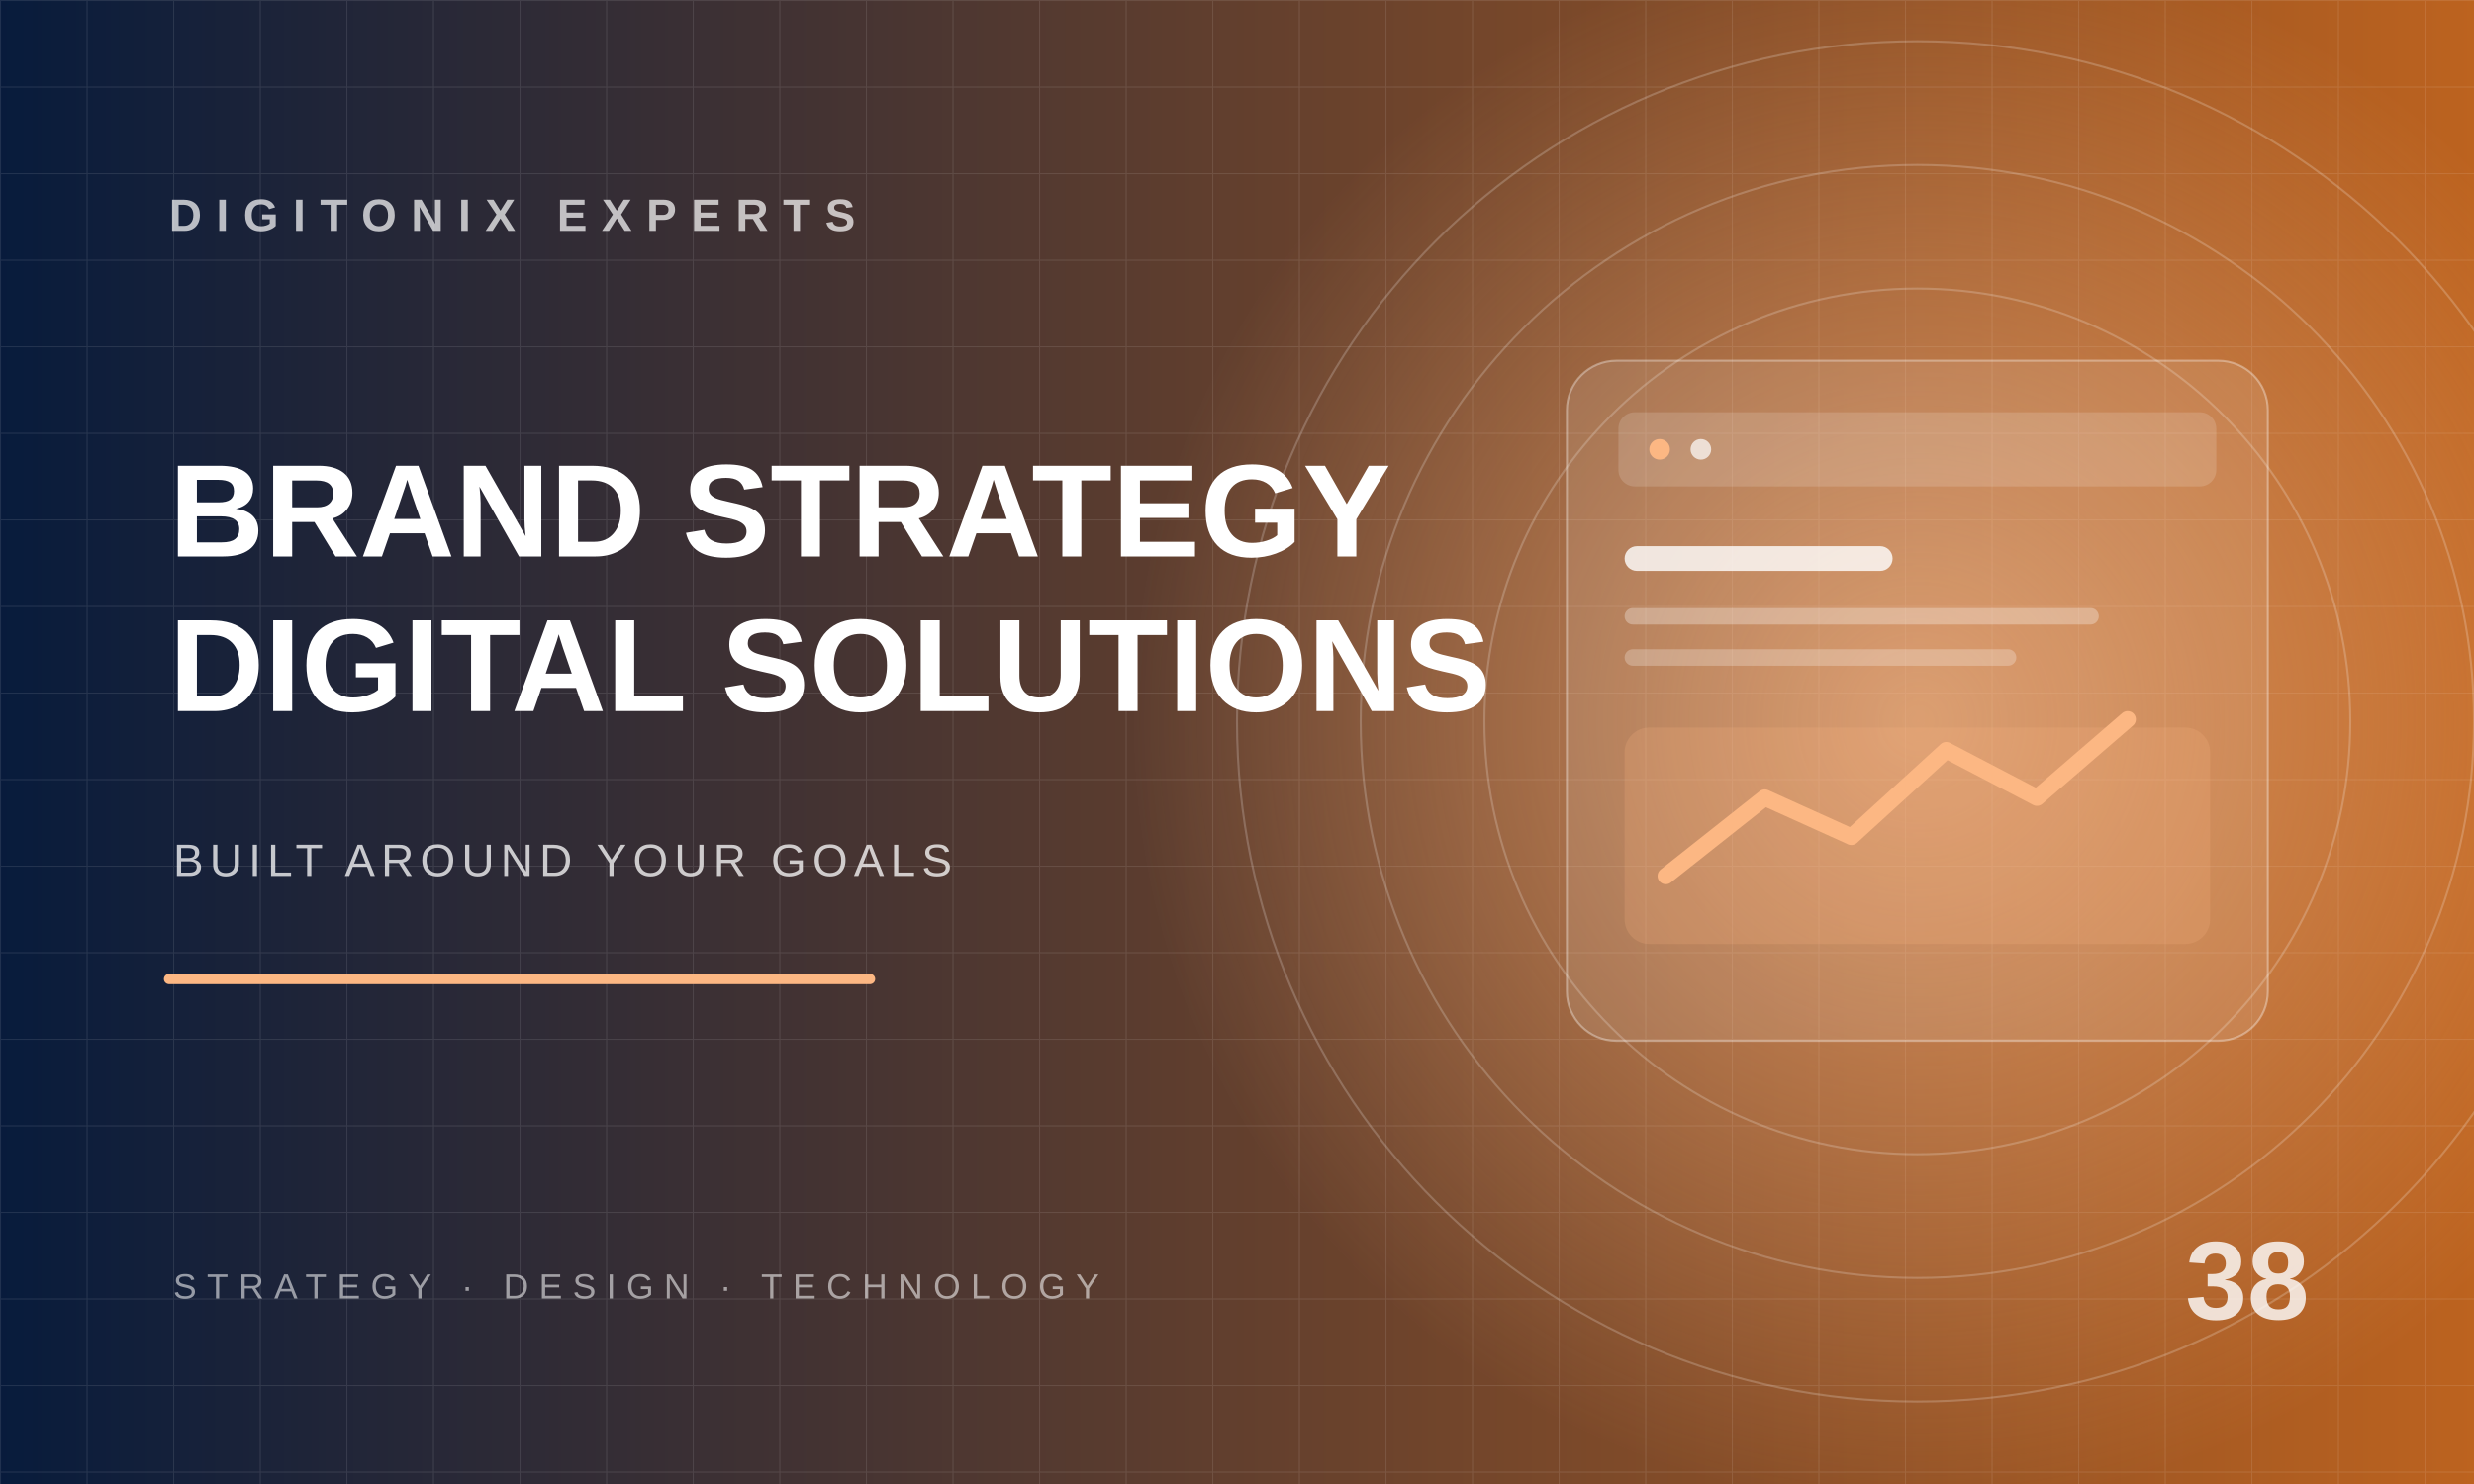
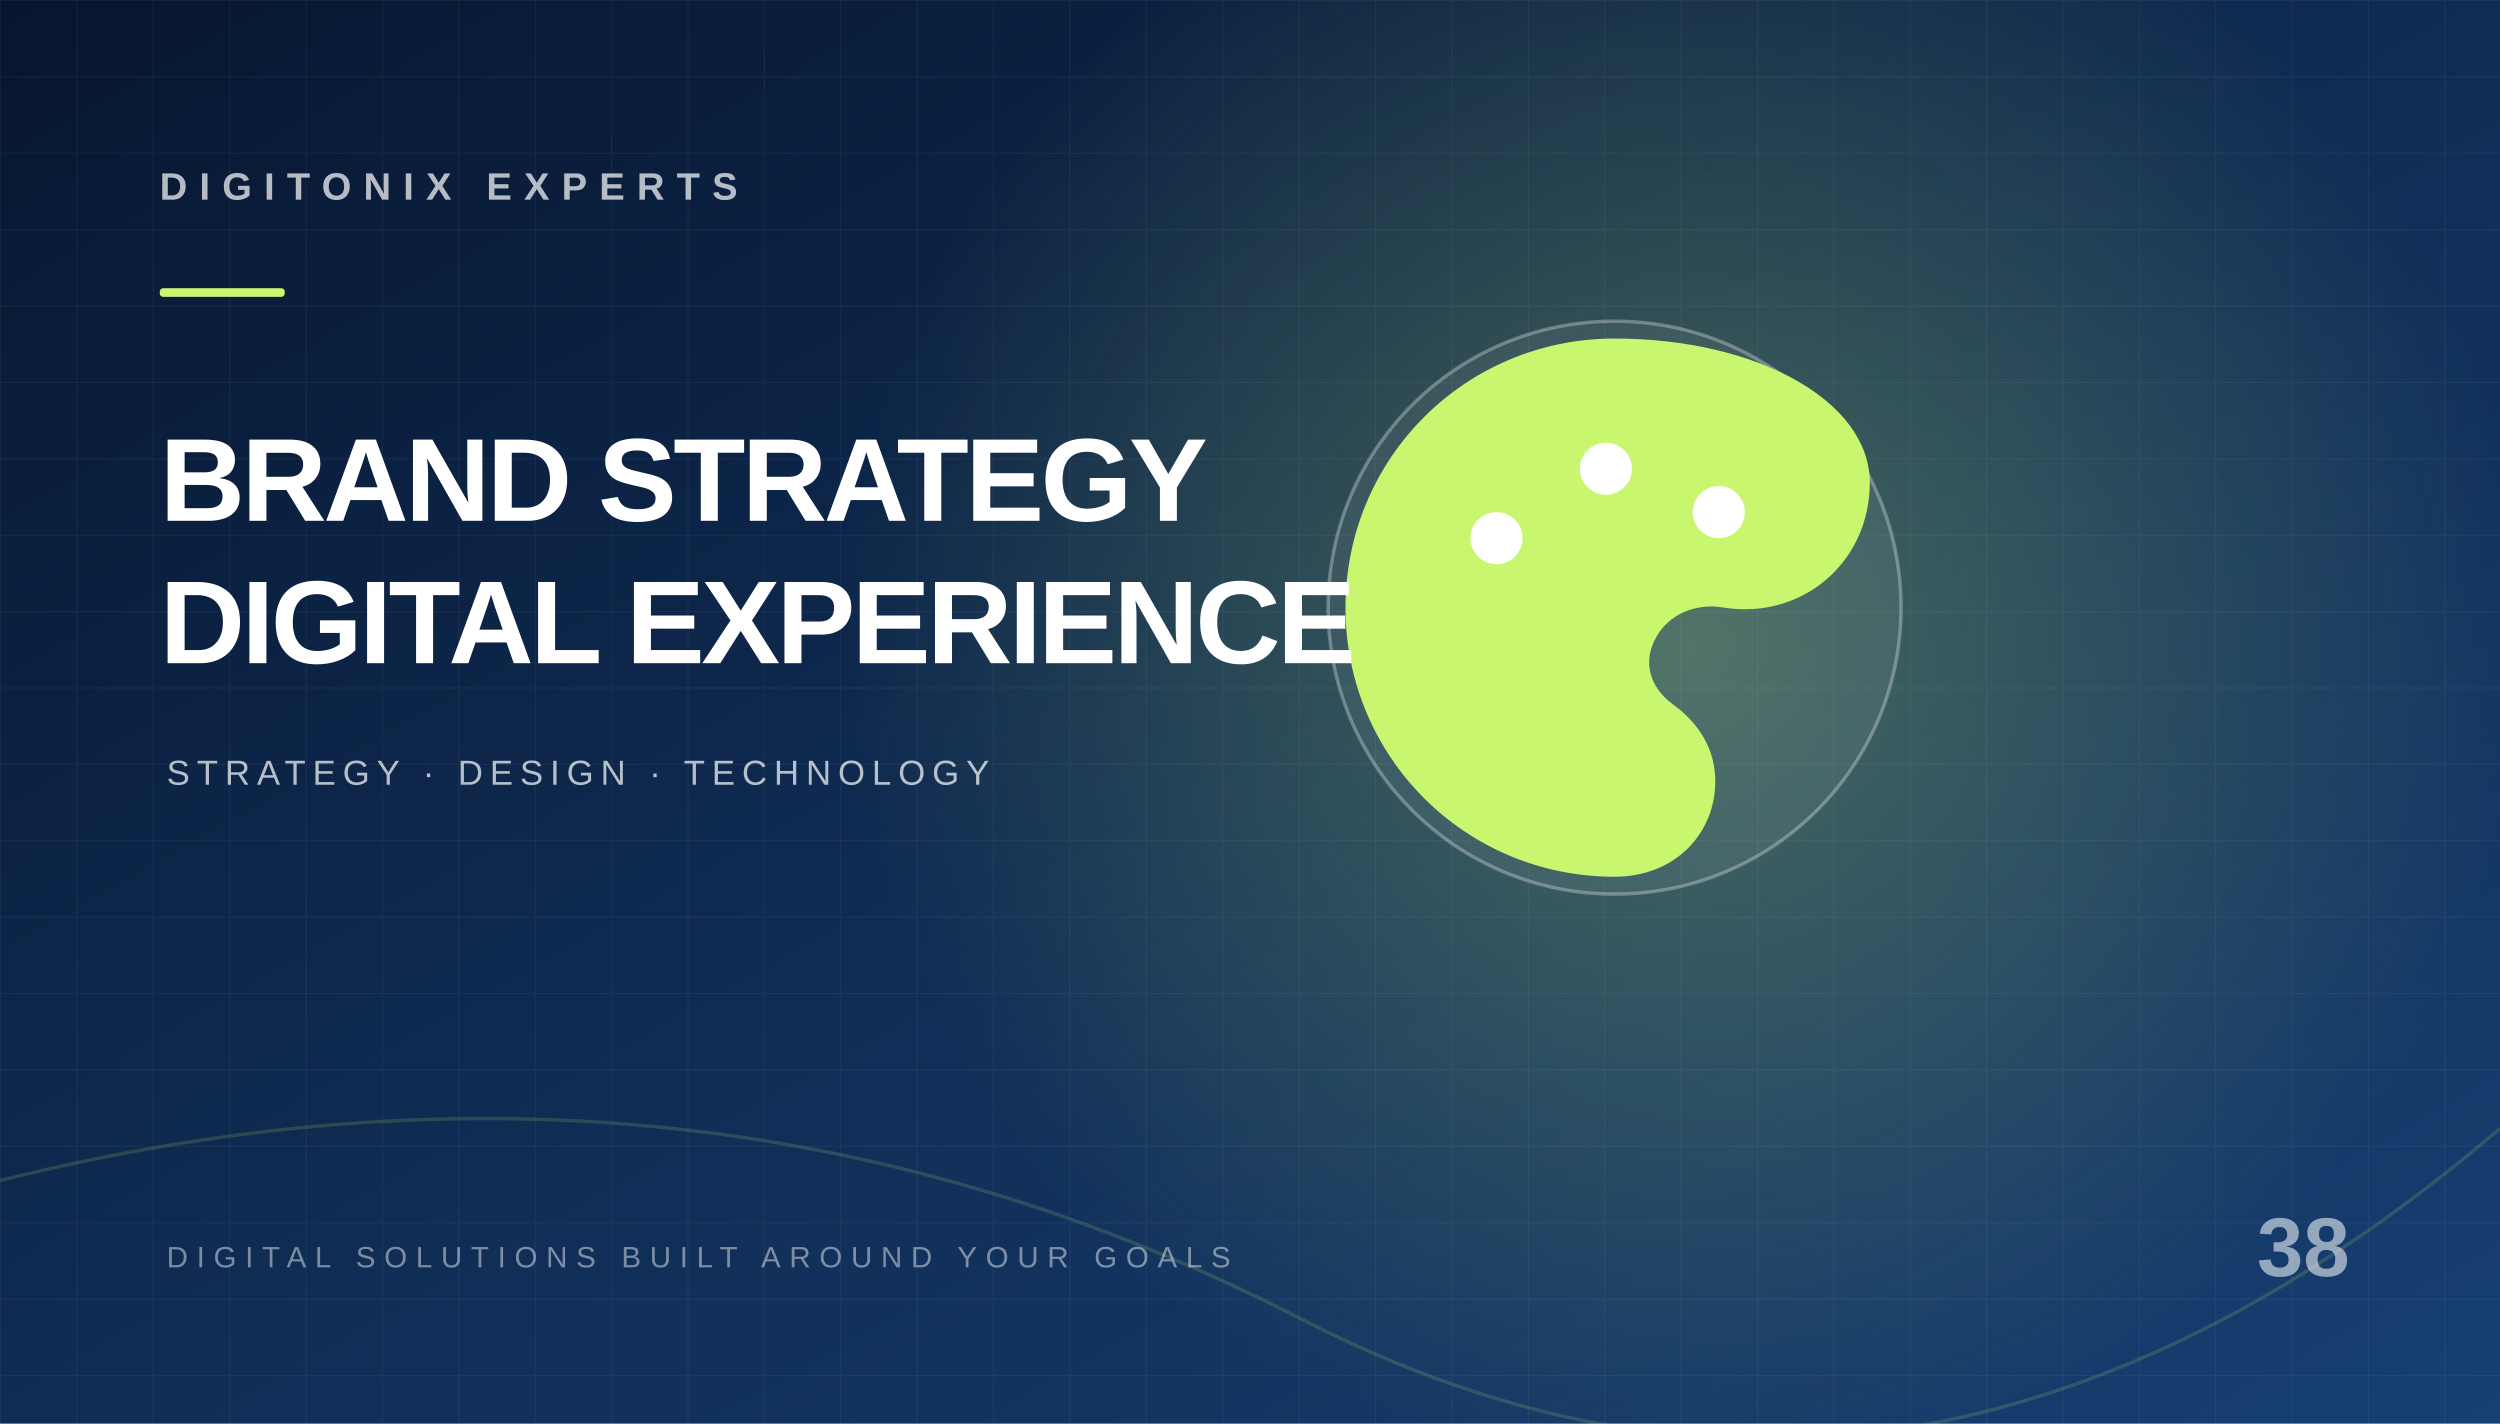
- <svg xmlns="http://www.w3.org/2000/svg" width="1200" height="720" viewBox="0 0 1200 720">
+ <svg xmlns="http://www.w3.org/2000/svg" width="1440" height="820" viewBox="0 0 1440 820">
  <defs>
-     <linearGradient id="g">
-       <stop stop-color="#071b3c" />
-       <stop offset="1" stop-color="hsl(26,72%,43%)" />
+     <linearGradient id="bg" x1="0" y1="0" x2="1" y2="1">
+       <stop stop-color="#07162f" />
+       <stop offset=".55" stop-color="#102e57" />
+       <stop offset="1" stop-color="#173f72" />
    </linearGradient>
-     <radialGradient id="r">
-       <stop stop-color="hsl(26,95%,75%)" stop-opacity=".65" />
-       <stop offset="1" stop-color="hsl(26,95%,75%)" stop-opacity="0" />
+     <radialGradient id="glow">
+       <stop stop-color="hsl(80,88%,70%)" stop-opacity=".3" />
+       <stop offset="1" stop-color="hsl(80,88%,70%)" stop-opacity="0" />
    </radialGradient>
-     <pattern id="p" width="42" height="42" patternUnits="userSpaceOnUse">
-       <path d="M42 0H0V42" fill="none" stroke="#fff" stroke-opacity=".1" />
+     <pattern id="grid" width="44" height="44" patternUnits="userSpaceOnUse">
+       <path d="M44 0H0V44" fill="none" stroke="#fff" stroke-opacity=".055" />
    </pattern>
  </defs>
-   <rect width="1200" height="720" fill="url(#g)" />
-   <rect width="1200" height="720" fill="url(#p)" />
-   <circle cx="930" cy="350" r="380" fill="url(#r)" />
-   <g fill="none" stroke="#fff" stroke-opacity=".2">
-     <circle cx="930" cy="350" r="210" />
-     <circle cx="930" cy="350" r="270" />
-     <circle cx="930" cy="350" r="330" />
+   <rect width="1440" height="820" fill="url(#bg)" />
+   <rect width="1440" height="820" fill="url(#grid)" />
+   <circle cx="970" cy="370" r="480" fill="url(#glow)" />
+   <path d="M0 680Q400 580 750 760T1440 650" fill="none" stroke="hsl(80,88%,70%)" stroke-opacity=".15" stroke-width="2" />
+   <circle cx="930" cy="350" r="165" fill="#fff" fill-opacity=".06" stroke="#fff" stroke-opacity=".3" stroke-width="2" />
+   <path d="M930 195c-86 0-155 69-155 155s69 155 155 155c35 0 58-25 58-55 0-18-9-33-24-44-14-10-18-25-10-39 7-13 23-20 39-17 45 7 84-26 84-72 0-47-65-83-147-83z" fill="hsl(80,88%,70%)" />
+   <circle cx="862" cy="310" r="15" fill="#fff" />
+   <circle cx="925" cy="270" r="15" fill="#fff" />
+   <circle cx="990" cy="295" r="15" fill="#fff" />
+   <g font-family="Arial,sans-serif" fill="#fff">
+     <text x="92" y="115" font-size="22" font-weight="700" letter-spacing="7" opacity=".7">DIGITONIX EXPERTS</text>
+     <rect x="92" y="166" width="72" height="5" rx="2" fill="hsl(80,88%,70%)" />
+     <text x="92" y="300" font-size="68" font-weight="800" letter-spacing="-2">BRAND STRATEGY</text>
+     <text x="92" y="382" font-size="68" font-weight="800" letter-spacing="-2">DIGITAL EXPERIENCE</text>
+     <text x="96" y="452" font-size="20" letter-spacing="4" opacity=".7">STRATEGY  ·  DESIGN  ·  TECHNOLOGY</text>
+     <text x="96" y="730" font-size="17" letter-spacing="5" opacity=".45">DIGITAL SOLUTIONS BUILT AROUND YOUR GOALS</text>
+     <text x="1300" y="735" font-size="48" font-weight="800" opacity=".55">38</text>
  </g>
-   <g transform="translate(760 175)">
-     <rect width="340" height="330" rx="24" fill="#fff" fill-opacity=".1" stroke="#fff" stroke-opacity=".35" />
-     <rect x="25" y="25" width="290" height="36" rx="8" fill="#fff" fill-opacity=".15" />
-     <circle cx="45" cy="43" r="5" fill="hsl(26,95%,75%)" />
-     <circle cx="65" cy="43" r="5" fill="#fff" fill-opacity=".7" />
-     <rect x="28" y="90" width="130" height="12" rx="6" fill="#fff" fill-opacity=".8" />
-     <rect x="28" y="120" width="230" height="8" rx="4" fill="#fff" fill-opacity=".3" />
-     <rect x="28" y="140" width="190" height="8" rx="4" fill="#fff" fill-opacity=".25" />
-     <rect x="28" y="178" width="284" height="105" rx="12" fill="hsl(26,95%,75%)" fill-opacity=".2" />
-     <path d="M48 250l48-38 42 19 46-42 44 23 44-38" fill="none" stroke="hsl(26,95%,75%)" stroke-width="8" stroke-linecap="round" stroke-linejoin="round" />
-   </g>
-   <g fill="#fff" font-family="Arial,sans-serif">
-     <text x="82" y="112" font-size="22" font-weight="700" letter-spacing="7" opacity=".7">DIGITONIX EXPERTS</text>
-     <text x="82" y="270" font-size="64" font-weight="800">BRAND STRATEGY</text>
-     <text x="82" y="345" font-size="64" font-weight="800">DIGITAL SOLUTIONS</text>
-     <text x="84" y="425" font-size="22" letter-spacing="3" opacity=".75">BUILT AROUND YOUR GOALS</text>
-     <text x="84" y="630" font-size="17" letter-spacing="5" opacity=".55">STRATEGY · DESIGN · TECHNOLOGY</text>
-     <text x="1060" y="640" font-size="54" font-weight="800" opacity=".8">38</text>
-   </g>
-   <path d="M82 475h340" stroke="hsl(26,95%,75%)" stroke-width="5" stroke-linecap="round" />
</svg>
